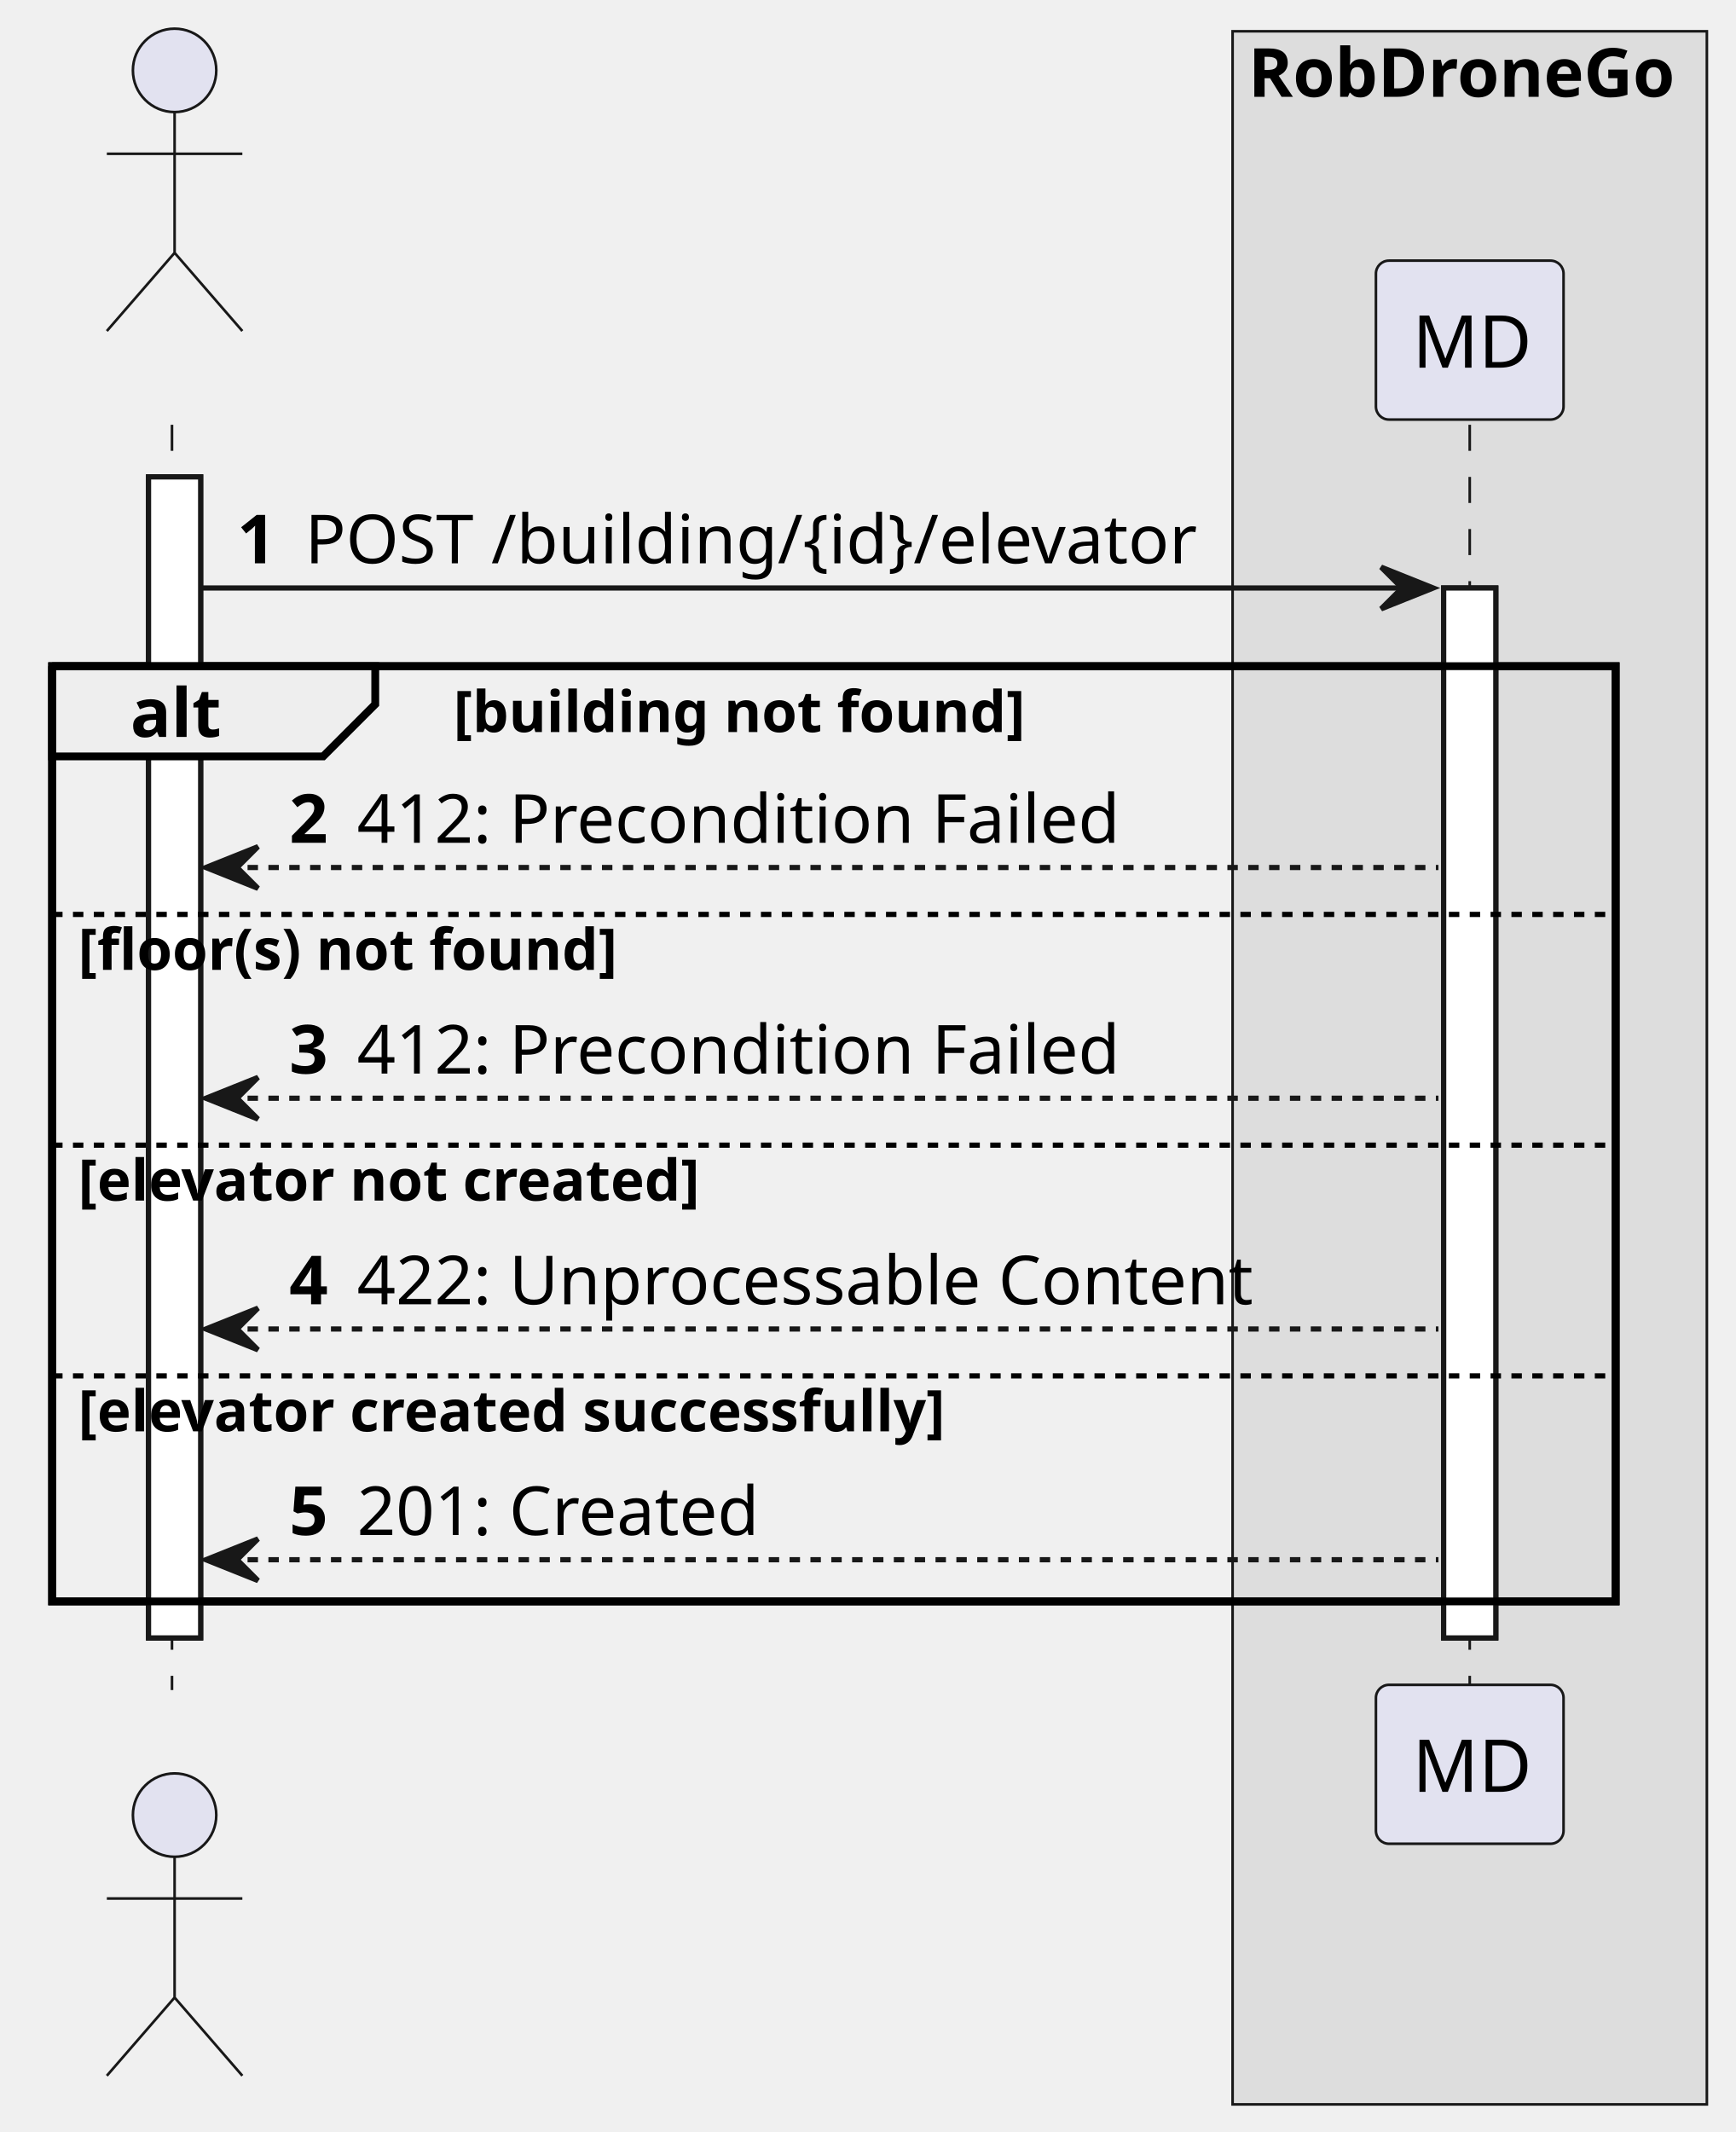
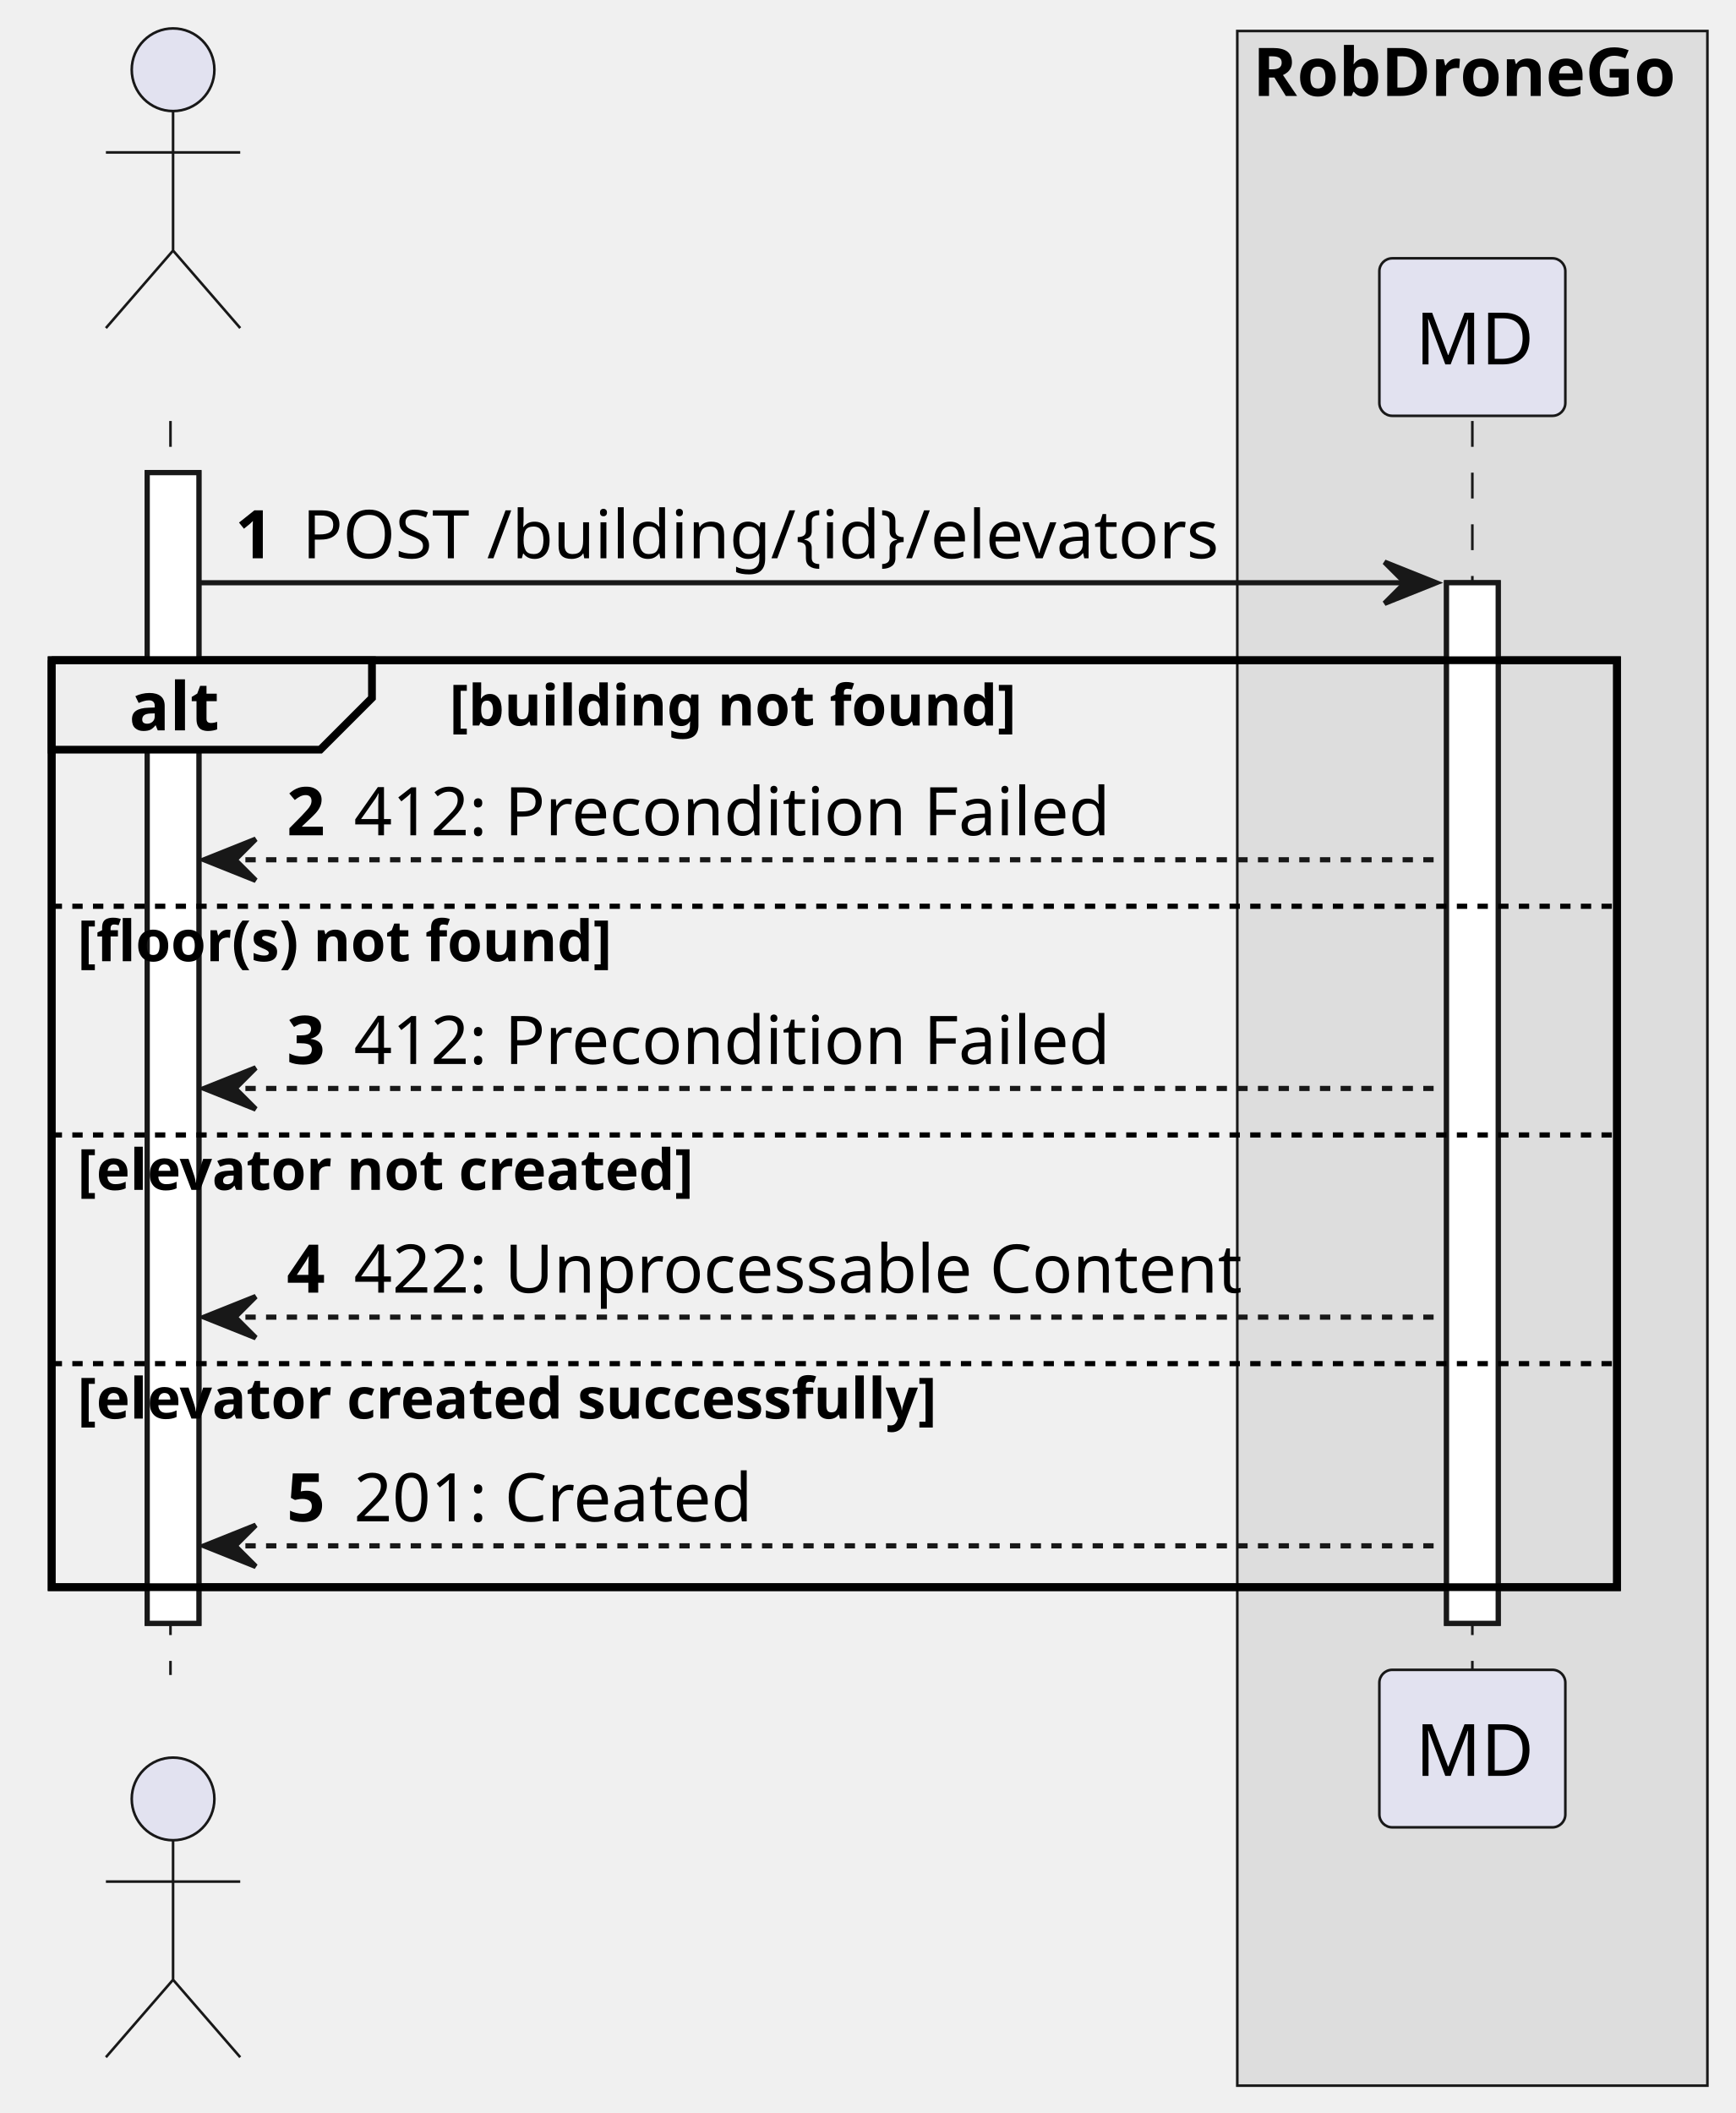
- <svg xmlns="http://www.w3.org/2000/svg" contentStyleType="text/css" height="409px" preserveAspectRatio="none" style="width:333px;height:409px;background:#FFFFFF;" version="1.1" viewBox="0 0 333 409" width="333px" zoomAndPan="magnify">
+ <svg xmlns="http://www.w3.org/2000/svg" contentStyleType="text/css" height="409px" preserveAspectRatio="none" style="width:336px;height:409px;background:#FFFFFF;" version="1.1" viewBox="0 0 336 409" width="336px" zoomAndPan="magnify">
  <defs />
  <g>
-     <rect fill="#DDDDDD" height="397.705" style="stroke:#181818;stroke-width:0.5;" width="91" x="236.5" y="6" />
-     <text fill="#000000" font-family="sans-serif" font-size="13" font-weight="bold" lengthAdjust="spacing" textLength="85" x="239.5" y="18.568">RobDroneGo</text>
+     <rect fill="#DDDDDD" height="397.705" style="stroke:#181818;stroke-width:0.5;" width="91" x="239.5" y="6" />
+     <text fill="#000000" font-family="sans-serif" font-size="13" font-weight="bold" lengthAdjust="spacing" textLength="85" x="242.5" y="18.568">RobDroneGo</text>
    <rect fill="#FFFFFF" height="222.728" style="stroke:#181818;stroke-width:1.0;" width="10" x="28.5" y="91.488" />
-     <rect fill="#FFFFFF" height="201.418" style="stroke:#181818;stroke-width:1.0;" width="10" x="277" y="112.799" />
-     <rect fill="none" height="179.418" style="stroke:#000000;stroke-width:1.5;" width="300" x="10" y="127.799" />
+     <rect fill="#FFFFFF" height="201.418" style="stroke:#181818;stroke-width:1.0;" width="10" x="280" y="112.799" />
+     <rect fill="none" height="179.418" style="stroke:#000000;stroke-width:1.5;" width="303" x="10" y="127.799" />
    <line style="stroke:#181818;stroke-width:0.5;stroke-dasharray:5.0,5.0;" x1="33" x2="33" y1="81.488" y2="324.217" />
-     <line style="stroke:#181818;stroke-width:0.5;stroke-dasharray:5.0,5.0;" x1="282" x2="282" y1="81.488" y2="324.217" />
+     <line style="stroke:#181818;stroke-width:0.5;stroke-dasharray:5.0,5.0;" x1="285" x2="285" y1="81.488" y2="324.217" />
    <text fill="#000000" font-family="sans-serif" font-size="14" lengthAdjust="spacing" textLength="4" x="28.5" y="78.535"> </text>
    <ellipse cx="33.5" cy="13.5" fill="#E2E2F0" rx="8" ry="8" style="stroke:#181818;stroke-width:0.5;" />
    <path d="M33.5,21.5 L33.5,48.5 M20.5,29.5 L46.5,29.5 M33.5,48.5 L20.5,63.5 M33.5,48.5 L46.5,63.5 " fill="none" style="stroke:#181818;stroke-width:0.5;" />
    <text fill="#000000" font-family="sans-serif" font-size="14" lengthAdjust="spacing" textLength="4" x="28.5" y="336.752"> </text>
    <ellipse cx="33.5" cy="348.205" fill="#E2E2F0" rx="8" ry="8" style="stroke:#181818;stroke-width:0.5;" />
    <path d="M33.5,356.205 L33.5,383.205 M20.5,364.205 L46.5,364.205 M33.5,383.205 L20.5,398.205 M33.5,383.205 L46.5,398.205 " fill="none" style="stroke:#181818;stroke-width:0.5;" />
-     <rect fill="#E2E2F0" height="30.488" rx="2.5" ry="2.5" style="stroke:#181818;stroke-width:0.5;" width="36" x="264" y="50" />
-     <text fill="#000000" font-family="sans-serif" font-size="14" lengthAdjust="spacing" textLength="22" x="271" y="70.535">MD</text>
-     <rect fill="#E2E2F0" height="30.488" rx="2.5" ry="2.5" style="stroke:#181818;stroke-width:0.5;" width="36" x="264" y="323.217" />
-     <text fill="#000000" font-family="sans-serif" font-size="14" lengthAdjust="spacing" textLength="22" x="271" y="343.752">MD</text>
+     <rect fill="#E2E2F0" height="30.488" rx="2.5" ry="2.5" style="stroke:#181818;stroke-width:0.5;" width="36" x="267" y="50" />
+     <text fill="#000000" font-family="sans-serif" font-size="14" lengthAdjust="spacing" textLength="22" x="274" y="70.535">MD</text>
+     <rect fill="#E2E2F0" height="30.488" rx="2.5" ry="2.5" style="stroke:#181818;stroke-width:0.5;" width="36" x="267" y="323.217" />
+     <text fill="#000000" font-family="sans-serif" font-size="14" lengthAdjust="spacing" textLength="22" x="274" y="343.752">MD</text>
    <rect fill="#FFFFFF" height="222.728" style="stroke:#181818;stroke-width:1.0;" width="10" x="28.5" y="91.488" />
-     <rect fill="#FFFFFF" height="201.418" style="stroke:#181818;stroke-width:1.0;" width="10" x="277" y="112.799" />
-     <polygon fill="#181818" points="265,108.799,275,112.799,265,116.799,269,112.799" style="stroke:#181818;stroke-width:1.0;" />
-     <line style="stroke:#181818;stroke-width:1.0;" x1="38.5" x2="271" y1="112.799" y2="112.799" />
+     <rect fill="#FFFFFF" height="201.418" style="stroke:#181818;stroke-width:1.0;" width="10" x="280" y="112.799" />
+     <polygon fill="#181818" points="268,108.799,278,112.799,268,116.799,272,112.799" style="stroke:#181818;stroke-width:1.0;" />
+     <line style="stroke:#181818;stroke-width:1.0;" x1="38.5" x2="274" y1="112.799" y2="112.799" />
    <text fill="#000000" font-family="sans-serif" font-size="13" font-weight="bold" lengthAdjust="spacing" textLength="9" x="45.5" y="108.057">1</text>
-     <text fill="#000000" font-family="sans-serif" font-size="13" lengthAdjust="spacing" textLength="179" x="58.5" y="108.057">POST /building/{id}/elevator</text>
+     <text fill="#000000" font-family="sans-serif" font-size="13" lengthAdjust="spacing" textLength="186" x="58.5" y="108.057">POST /building/{id}/elevators</text>
    <path d="M10,127.799 L72,127.799 L72,135.109 L62,145.109 L10,145.109 L10,127.799 " fill="#EEEEEE" style="stroke:#000000;stroke-width:1.5;" />
-     <rect fill="none" height="179.418" style="stroke:#000000;stroke-width:1.5;" width="300" x="10" y="127.799" />
+     <rect fill="none" height="179.418" style="stroke:#000000;stroke-width:1.5;" width="303" x="10" y="127.799" />
    <text fill="#000000" font-family="sans-serif" font-size="13" font-weight="bold" lengthAdjust="spacing" textLength="17" x="25" y="141.367">alt</text>
    <text fill="#000000" font-family="sans-serif" font-size="11" font-weight="bold" lengthAdjust="spacing" textLength="114" x="87" y="140.434">[building not found]</text>
    <polygon fill="#181818" points="49.5,162.42,39.5,166.42,49.5,170.42,45.5,166.42" style="stroke:#181818;stroke-width:1.0;" />
-     <line style="stroke:#181818;stroke-width:1.0;stroke-dasharray:2.0,2.0;" x1="43.5" x2="276" y1="166.42" y2="166.42" />
+     <line style="stroke:#181818;stroke-width:1.0;stroke-dasharray:2.0,2.0;" x1="43.5" x2="279" y1="166.42" y2="166.42" />
    <text fill="#000000" font-family="sans-serif" font-size="13" font-weight="bold" lengthAdjust="spacing" textLength="9" x="55.5" y="161.678">2</text>
    <text fill="#000000" font-family="sans-serif" font-size="13" lengthAdjust="spacing" textLength="152" x="68.5" y="161.678">412: Precondition Failed</text>
-     <line style="stroke:#000000;stroke-width:1.0;stroke-dasharray:2.0,2.0;" x1="10" x2="310" y1="175.42" y2="175.42" />
+     <line style="stroke:#000000;stroke-width:1.0;stroke-dasharray:2.0,2.0;" x1="10" x2="313" y1="175.42" y2="175.42" />
    <text fill="#000000" font-family="sans-serif" font-size="11" font-weight="bold" lengthAdjust="spacing" textLength="109" x="15" y="186.055">[floor(s) not found]</text>
    <polygon fill="#181818" points="49.5,206.685,39.5,210.685,49.5,214.685,45.5,210.685" style="stroke:#181818;stroke-width:1.0;" />
-     <line style="stroke:#181818;stroke-width:1.0;stroke-dasharray:2.0,2.0;" x1="43.5" x2="276" y1="210.685" y2="210.685" />
+     <line style="stroke:#181818;stroke-width:1.0;stroke-dasharray:2.0,2.0;" x1="43.5" x2="279" y1="210.685" y2="210.685" />
    <text fill="#000000" font-family="sans-serif" font-size="13" font-weight="bold" lengthAdjust="spacing" textLength="9" x="55.5" y="205.943">3</text>
    <text fill="#000000" font-family="sans-serif" font-size="13" lengthAdjust="spacing" textLength="152" x="68.5" y="205.943">412: Precondition Failed</text>
-     <line style="stroke:#000000;stroke-width:1.0;stroke-dasharray:2.0,2.0;" x1="10" x2="310" y1="219.685" y2="219.685" />
+     <line style="stroke:#000000;stroke-width:1.0;stroke-dasharray:2.0,2.0;" x1="10" x2="313" y1="219.685" y2="219.685" />
    <text fill="#000000" font-family="sans-serif" font-size="11" font-weight="bold" lengthAdjust="spacing" textLength="119" x="15" y="230.32">[elevator not created]</text>
    <polygon fill="#181818" points="49.5,250.951,39.5,254.951,49.5,258.951,45.5,254.951" style="stroke:#181818;stroke-width:1.0;" />
-     <line style="stroke:#181818;stroke-width:1.0;stroke-dasharray:2.0,2.0;" x1="43.5" x2="276" y1="254.951" y2="254.951" />
+     <line style="stroke:#181818;stroke-width:1.0;stroke-dasharray:2.0,2.0;" x1="43.5" x2="279" y1="254.951" y2="254.951" />
    <text fill="#000000" font-family="sans-serif" font-size="13" font-weight="bold" lengthAdjust="spacing" textLength="9" x="55.5" y="250.209">4</text>
    <text fill="#000000" font-family="sans-serif" font-size="13" lengthAdjust="spacing" textLength="178" x="68.5" y="250.209">422: Unprocessable Content</text>
-     <line style="stroke:#000000;stroke-width:1.0;stroke-dasharray:2.0,2.0;" x1="10" x2="310" y1="263.951" y2="263.951" />
+     <line style="stroke:#000000;stroke-width:1.0;stroke-dasharray:2.0,2.0;" x1="10" x2="313" y1="263.951" y2="263.951" />
    <text fill="#000000" font-family="sans-serif" font-size="11" font-weight="bold" lengthAdjust="spacing" textLength="170" x="15" y="274.586">[elevator created successfully]</text>
    <polygon fill="#181818" points="49.5,295.217,39.5,299.217,49.5,303.217,45.5,299.217" style="stroke:#181818;stroke-width:1.0;" />
-     <line style="stroke:#181818;stroke-width:1.0;stroke-dasharray:2.0,2.0;" x1="43.5" x2="276" y1="299.217" y2="299.217" />
+     <line style="stroke:#181818;stroke-width:1.0;stroke-dasharray:2.0,2.0;" x1="43.5" x2="279" y1="299.217" y2="299.217" />
    <text fill="#000000" font-family="sans-serif" font-size="13" font-weight="bold" lengthAdjust="spacing" textLength="9" x="55.5" y="294.475">5</text>
    <text fill="#000000" font-family="sans-serif" font-size="13" lengthAdjust="spacing" textLength="80" x="68.5" y="294.475">201: Created</text>
  </g>
</svg>
